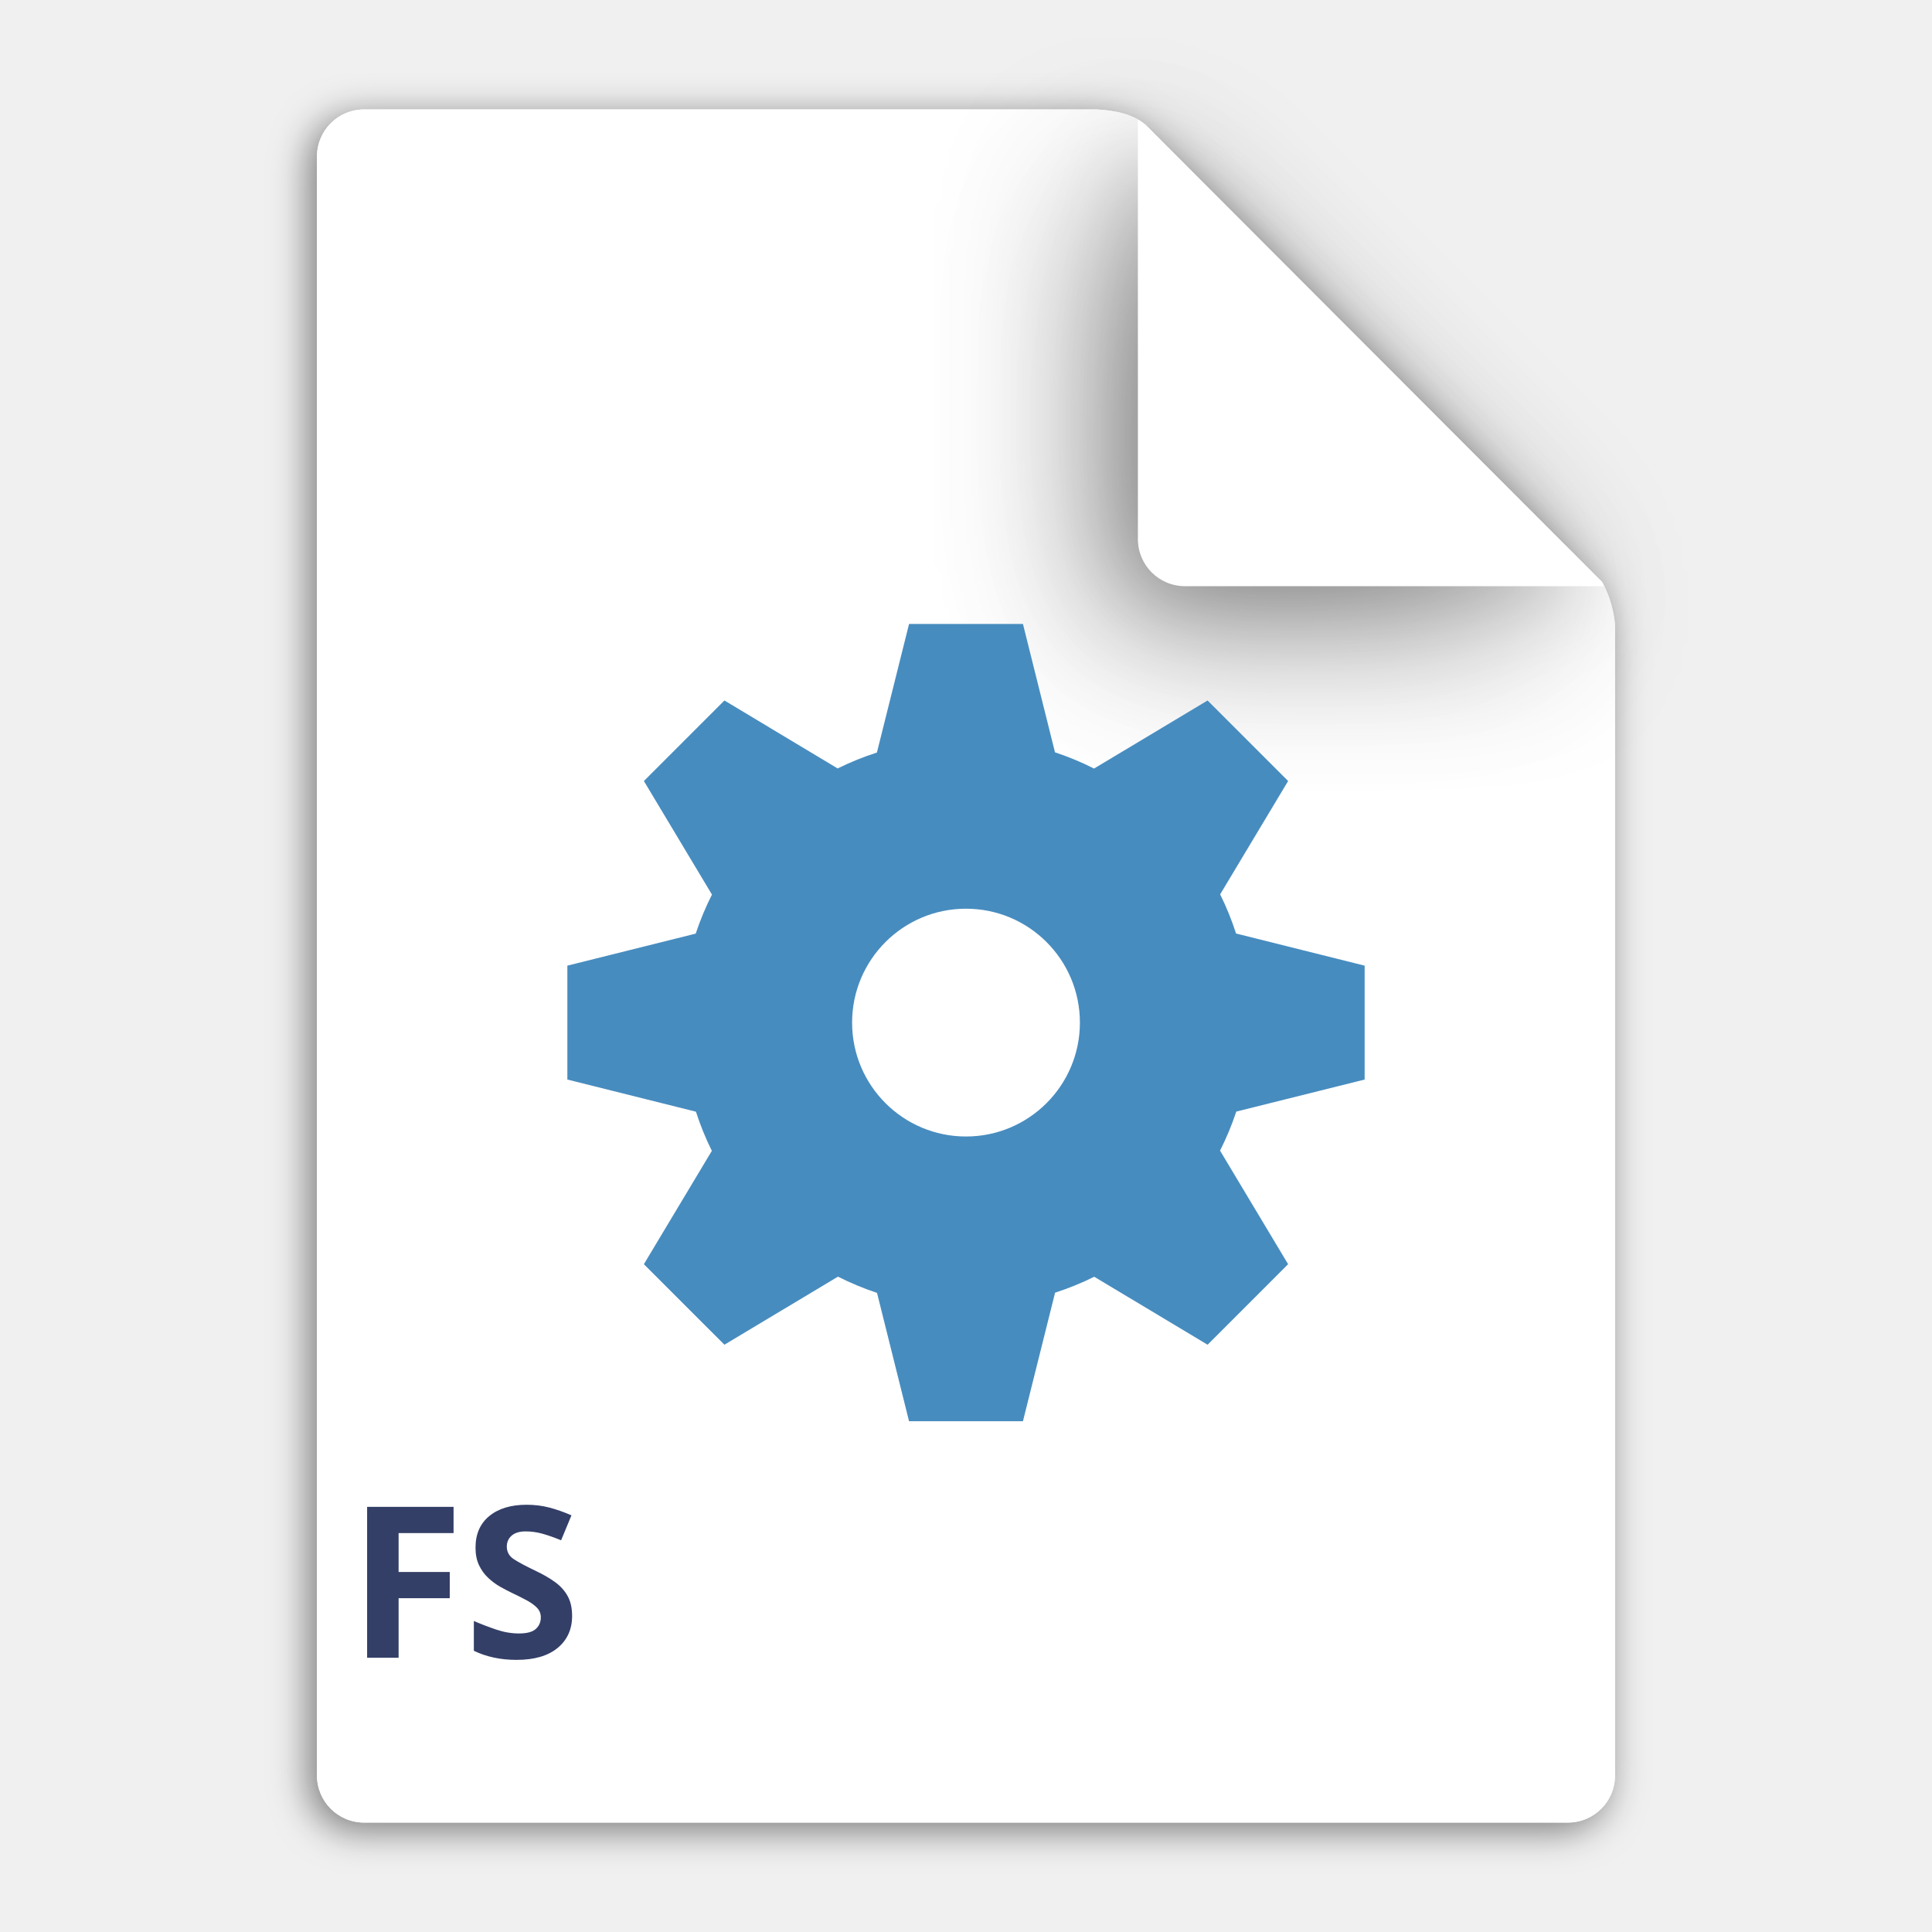
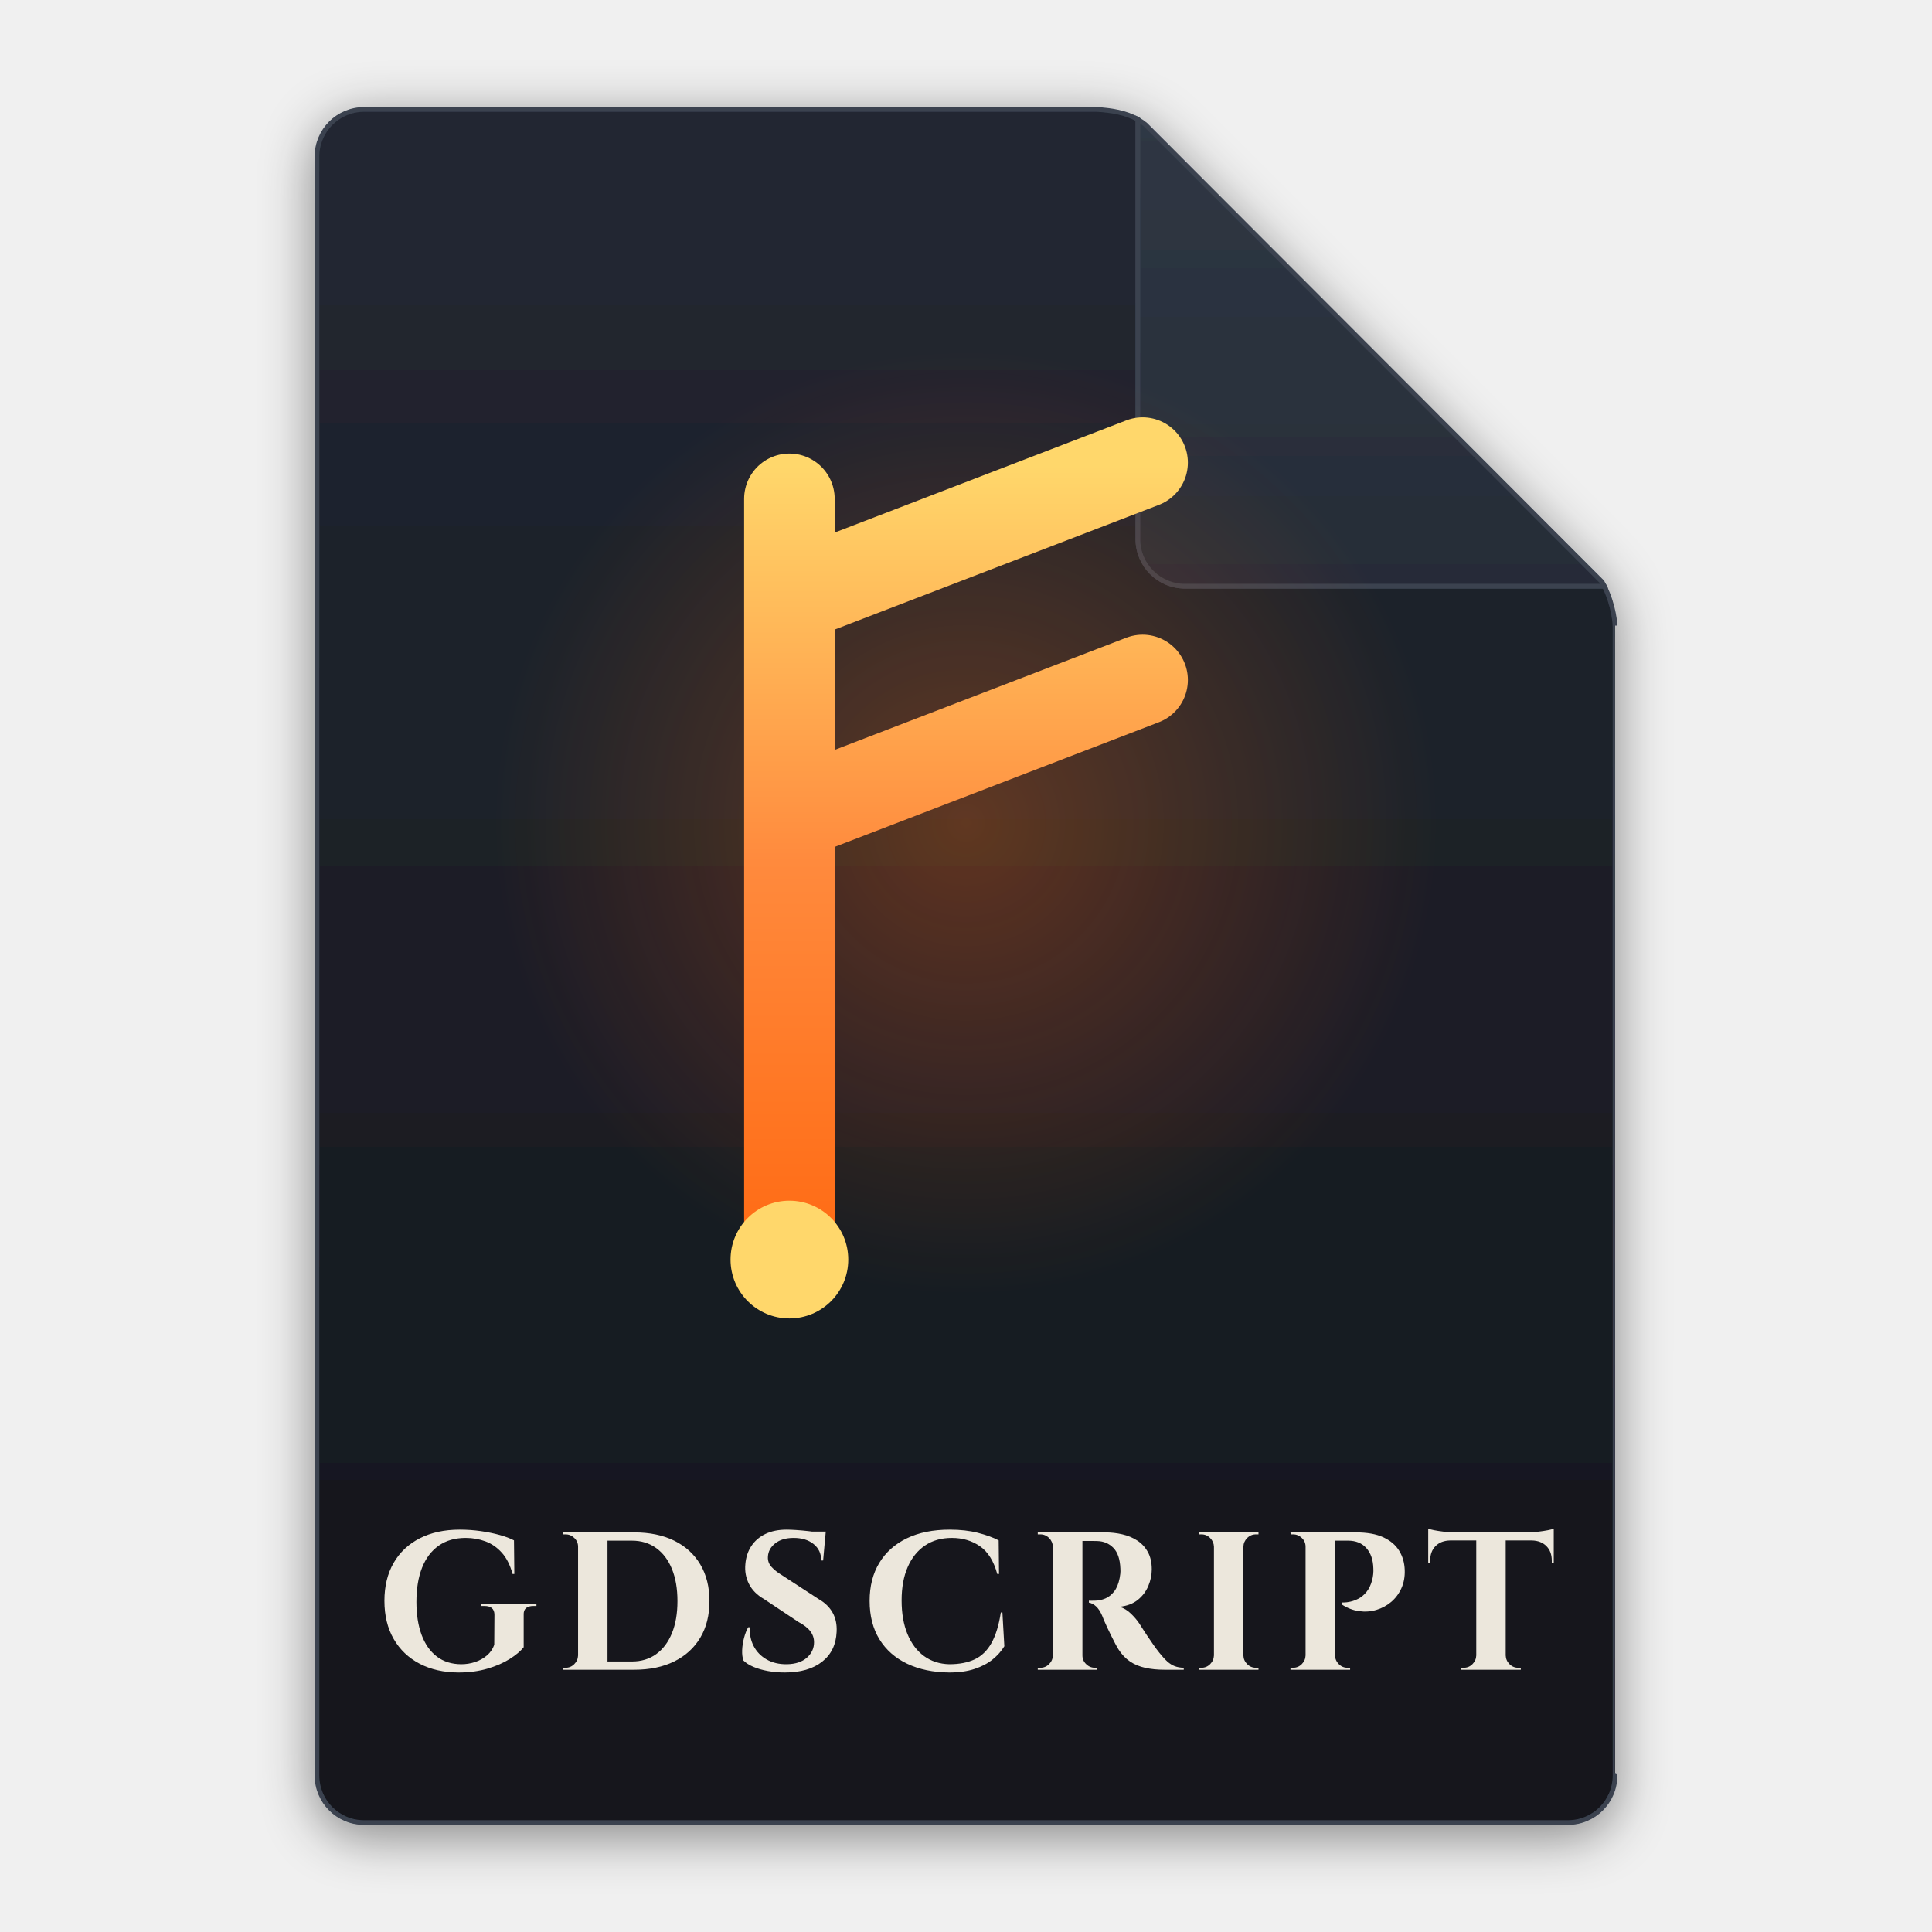
<svg xmlns="http://www.w3.org/2000/svg" width="1024" height="1024">
  <defs>
-     <filter id="a" width="1.076" height="1.057" x="-.041" y="-.026" color-interpolation-filters="sRGB">
-       <feFlood flood-color="#000" flood-opacity=".502" result="flood" />
-       <feGaussianBlur in="SourceGraphic" result="blur" stdDeviation="10" />
-       <feOffset dx="-4" dy="4" in="blur" result="offset" />
-       <feComposite in="flood" in2="offset" operator="in" result="comp1" />
-       <feComposite in="SourceGraphic" in2="comp1" result="comp2" />
-     </filter>
-     <filter id="b" width="2.262" height="2.261" x="-.68" y="-.582" color-interpolation-filters="sRGB">
-       <feFlood flood-color="#000" flood-opacity=".4" result="flood" />
-       <feGaussianBlur in="SourceGraphic" result="blur" stdDeviation="40" />
-       <feOffset dx="-20" dy="20" in="blur" result="offset" />
-       <feComposite in="flood" in2="offset" operator="in" result="comp1" />
-       <feComposite in="SourceGraphic" in2="comp1" result="fbSourceGraphic" />
-       <feColorMatrix in="fbSourceGraphic" result="fbSourceGraphicAlpha" values="0 0 0 -1 0 0 0 0 -1 0 0 0 0 -1 0 0 0 0 1 0" />
-       <feFlood flood-color="#000" flood-opacity=".2" result="flood" />
-       <feGaussianBlur in="fbSourceGraphic" result="blur" stdDeviation="20" />
-       <feOffset dx="-4" dy="4" in="blur" result="offset" />
-       <feComposite in="flood" in2="offset" operator="in" result="comp1" />
-       <feComposite in="fbSourceGraphic" in2="comp1" result="comp2" />
+     <linearGradient id="b" x1="0" x2="0" y1="0" y2="1">
+       <stop offset="0" stop-color="#222732" />
+       <stop offset="1" stop-color="#14161b" />
+     </linearGradient>
+     <linearGradient id="c" x1="0" x2="0" y1="0" y2="1">
+       <stop offset="0" stop-color="#2f3744" />
+       <stop offset="1" stop-color="#262c37" />
+     </linearGradient>
+     <linearGradient id="e" x1="0" x2="0" y1="0" y2="1">
+       <stop offset="0" stop-color="#ffd76b" />
+       <stop offset=".5" stop-color="#ff8a3d" />
+       <stop offset="1" stop-color="#ff6a13" />
+     </linearGradient>
+     <radialGradient id="d" cx=".5" cy=".46" r=".42">
+       <stop offset="0" stop-color="#ff6a13" stop-opacity=".3" />
+       <stop offset="1" stop-color="#ff6a13" stop-opacity="0" />
+     </radialGradient>
+     <filter id="a" width="1.4" height="1.4" x="-.2" y="-.2">
+       <feDropShadow dx="0" dy="6" flood-color="#000" flood-opacity=".45" stdDeviation="14" />
    </filter>
  </defs>
-   <path fill="#fff" d="m 193,58 c -13.85,-6.8e-5 -25,11.15 -25,25 v 858 c 0,13.85 11.15,25 25,25 h 638 c 13.85,0 25,-11.15 25,-25 0,0 -0.004,-609.403 -0.006,-609.404 -0.011,-0.54 -0.49,-11.635 -6.799,-23.109 L 727.166,186.282 607.137,66.078 C 600.033,60.162 590.478,58.524 581.41,58.002 Z" filter="url(#a)" />
-   <path fill="#fff" d="m 603.107,63.297 c -6.476,-3.684 -14.251,-4.866 -21.697,-5.295 L 193,58 c -13.85,-6.8e-5 -25,11.15 -25,25 v 858 c 0,13.85 11.15,25 25,25 h 638 c 13.85,0 25,-11.15 25,-25 0,0 -0.004,-609.403 -0.006,-609.404 -0.011,-0.505 -0.431,-10.253 -5.654,-20.904 H 628.107 c -13.85,0 -25,-11.15 -25,-25 z" />
-   <path fill="#fff" d="M 603.107,63.297 V 285.691 c 0,13.85 11.15,25 25,25 h 222.232 c -0.359,-0.732 -0.739,-1.468 -1.145,-2.205 L 727.166,186.281 607.137,66.078 c -1.27,-1.058 -2.619,-1.979 -4.029,-2.781 z" filter="url(#b)" />
-   <path fill="none" d="M0 0H1024V1024H0z" />
-   <text x="184.504" y="878.644" fill="#333f67" font-family="Montserrat" font-size="16" font-weight="800" letter-spacing="0" word-spacing="0">
-     <tspan x="184.504" y="878.644" font-size="112">FS</tspan>
-   </text>
-   <path fill="#478cbf" d="m 481.818,330.713 -17.037,68.149 a 150.92,150.92 0 0 0 -20.81,8.43 l -60.015,-36.021 -42.683,42.683 36.079,60.19 a 150.92,150.92 0 0 0 -8.608,20.693 l -68.031,16.978 v 60.368 l 68.149,17.037 a 150.92,150.92 0 0 0 8.43,20.752 l -36.021,60.072 42.683,42.683 60.19,-36.079 a 150.92,150.92 0 0 0 20.693,8.608 l 16.978,68.031 h 60.368 l 17.037,-68.149 a 150.92,150.92 0 0 0 20.752,-8.43 l 60.072,36.021 42.683,-42.683 -36.079,-60.19 a 150.92,150.92 0 0 0 8.608,-20.693 l 68.031,-16.978 V 511.817 L 655.138,494.78 a 150.92,150.92 0 0 0 -8.43,-20.752 l 36.021,-60.072 -42.683,-42.683 -60.19,36.079 a 150.92,150.92 0 0 0 -20.693,-8.608 l -16.978,-68.031 h -60.368 z m 30.184,150.92 A 60.368,60.368 0 0 1 572.37,542 60.368,60.368 0 0 1 512.002,602.368 60.368,60.368 0 0 1 451.634,542 60.368,60.368 0 0 1 512.002,481.632 Z" />
+   <g stroke="#3a4250" stroke-width="2.5" filter="url(#a)">
+     <path fill="url(#b)" d="m 603.107,63.297 c -6.476,-3.684 -14.251,-4.866 -21.697,-5.295 L 193,58 c -13.85,-6.8e-5 -25,11.15 -25,25 v 858 c 0,13.85 11.15,25 25,25 h 638 c 13.85,0 25,-11.15 25,-25 0,0 -0.004,-609.403 -0.006,-609.404 -0.011,-0.505 -0.431,-10.253 -5.654,-20.904 H 628.107 c -13.85,0 -25,-11.15 -25,-25 z" />
+     <path fill="url(#c)" d="M 603.107,63.297 V 285.691 c 0,13.85 11.15,25 25,25 h 222.232 c -0.359,-0.732 -0.739,-1.468 -1.145,-2.205 L 727.166,186.281 607.137,66.078 c -1.27,-1.058 -2.619,-1.979 -4.029,-2.781 z" />
+   </g>
+   <circle cx="512" cy="460" r="300" fill="url(#d)" />
+   <g transform="matrix(4.8 0 0 4.8 202.4 168.4)">
+     <path fill="none" stroke="url(#e)" stroke-linecap="round" stroke-linejoin="round" stroke-width="10" d="M45 20 45 104M45 31 84 16M45 55 84 40" />
+     <circle cx="45" cy="104" r="6.5" fill="#ffd76b" />
+   </g>
+   <path fill="#ece7dc" d="M78.472 -29.12V-11.96Q76.016 -8.84 71.076 -5.72Q66.136 -2.6 59.25 -0.572Q52.364 1.456 43.955 1.456Q32.173 1.415 23.339 -3.191Q14.504 -7.796 9.583 -16.304Q4.661 -24.811 4.661 -36.526Q4.661 -48.115 9.52 -56.58Q14.378 -65.045 23.37 -69.65Q32.363 -74.256 44.586 -74.256Q50.306 -74.256 55.735 -73.478Q61.163 -72.7 65.739 -71.435Q70.315 -70.17 73.331 -68.573L73.517 -50.752H72.581Q70.642 -57.857 66.896 -62.029Q63.15 -66.2 58.216 -68.036Q53.281 -69.873 47.743 -69.873Q39.26 -69.873 33.425 -65.758Q27.589 -61.642 24.603 -54.063Q21.617 -46.484 21.617 -35.895Q21.617 -25.874 24.382 -18.453Q27.147 -11.031 32.446 -7Q37.744 -2.968 45.344 -2.927Q49.225 -2.927 52.774 -4.114Q56.323 -5.3 59.026 -7.612Q61.728 -9.924 62.872 -13.238L62.976 -29.12Q62.976 -33.8 57.672 -33.8H56.008V-34.84H85.232V-33.8H83.672Q78.264 -33.8 78.472 -29.12Z M137.071 -72.8Q149.336 -72.8 158.276 -68.402Q167.216 -64.005 172.075 -55.82Q176.933 -47.636 176.933 -36.4Q176.933 -25.164 172.075 -17Q167.216 -8.836 158.276 -4.418Q149.336 0.0 137.071 0.0H112.29L112.186 -4.383Q115.217 -4.383 118.494 -4.383Q121.772 -4.383 124.868 -4.383Q127.964 -4.383 130.439 -4.383Q132.915 -4.383 134.362 -4.383Q135.809 -4.383 135.809 -4.383Q143.3 -4.383 148.705 -8.29Q154.109 -12.198 157.043 -19.37Q159.978 -26.542 159.978 -36.4Q159.978 -46.258 157.043 -53.43Q154.109 -60.602 148.684 -64.51Q143.26 -68.417 135.809 -68.417Q135.809 -68.417 134.289 -68.417Q132.77 -68.417 130.17 -68.417Q127.57 -68.417 124.37 -68.417Q121.17 -68.417 117.737 -68.417Q114.303 -68.417 111.146 -68.417V-72.8ZM122.897 -72.8V0.0H107.298V-72.8ZM107.61 -7.592V0.0H99.29V-1.04Q99.29 -1.04 99.966 -1.04Q100.642 -1.04 100.642 -1.04Q103.346 -1.04 105.27 -2.964Q107.194 -4.888 107.298 -7.592ZM107.61 -65.208H107.298Q107.298 -67.912 105.322 -69.836Q103.346 -71.76 100.642 -71.76Q100.642 -71.76 100.018 -71.76Q99.394 -71.76 99.394 -71.76L99.29 -72.8H107.61Z M217.875 -74.256Q219.918 -74.256 223.01 -74.048Q226.102 -73.84 229.343 -73.476Q232.583 -73.112 235.07 -72.748Q237.557 -72.384 238.452 -71.968L237.189 -57.898H236.19Q236.19 -63.332 232.158 -66.603Q228.126 -69.873 221.533 -69.873Q215.435 -69.873 211.772 -66.98Q208.11 -64.086 207.921 -59.871Q207.731 -56.821 209.815 -54.516Q211.899 -52.212 215.174 -50.239L235.031 -37.31Q239.793 -34.587 242.222 -30.249Q244.651 -25.911 244.335 -20.076Q243.893 -9.928 236.621 -4.236Q229.348 1.456 216.868 1.456Q212.226 1.456 207.93 0.683Q203.635 -0.089 200.273 -1.515Q196.912 -2.942 194.958 -4.895Q194.141 -7.128 194.267 -10.381Q194.393 -13.635 195.283 -16.959Q196.173 -20.284 197.469 -22.508H198.405Q198.011 -17.141 200.325 -12.621Q202.639 -8.101 207.206 -5.473Q211.772 -2.845 217.99 -2.927Q224.783 -3.049 228.576 -6.394Q232.368 -9.739 232.368 -14.59Q232.368 -17.795 230.413 -20.397Q228.457 -22.999 224.082 -25.335L205.945 -37.407Q200.362 -40.571 197.883 -45.476Q195.404 -50.381 195.972 -56.049Q196.414 -61.427 199.125 -65.546Q201.837 -69.665 206.576 -71.961Q211.316 -74.256 217.875 -74.256ZM238.578 -73.216 238.389 -71.032H226.128V-73.216Z M332.208 -30.368 333.233 -12.461Q330.908 -8.621 327.052 -5.484Q323.197 -2.347 317.506 -0.446Q311.816 1.456 304.009 1.456Q291.299 1.352 281.77 -3.17Q272.241 -7.692 267.035 -16.137Q261.829 -24.581 261.829 -36.504Q261.829 -48.156 266.951 -56.632Q272.073 -65.108 281.591 -69.682Q291.109 -74.256 304.317 -74.256Q312.644 -74.256 319.211 -72.575Q325.778 -70.895 330.228 -68.573L330.414 -50.752H329.478Q326.684 -61.041 320.307 -65.457Q313.93 -69.873 305.39 -69.873Q297.122 -69.873 291.172 -65.841Q285.222 -61.809 282.003 -54.409Q278.785 -47.008 278.785 -36.734Q278.785 -26.461 281.877 -18.945Q284.969 -11.429 290.626 -7.282Q296.283 -3.135 304.009 -2.927Q312.024 -2.927 317.527 -5.525Q323.03 -8.123 326.41 -14.163Q329.79 -20.202 331.376 -30.368Z M373.268 -72.8H386.669Q391.349 -72.8 395.808 -71.764Q400.267 -70.727 403.751 -68.432Q407.235 -66.137 409.302 -62.391Q411.369 -58.645 411.369 -53.185Q411.369 -48.824 409.566 -44.469Q407.763 -40.114 404.011 -37.065Q400.26 -34.015 394.321 -33.384Q397.667 -32.34 400.442 -29.631Q403.216 -26.921 404.966 -24.21Q405.092 -24.02 406.149 -22.34Q407.205 -20.659 408.832 -18.22Q410.459 -15.782 412.201 -13.29Q413.943 -10.797 415.44 -8.944Q417.709 -6.088 419.6 -4.383Q421.491 -2.678 423.556 -1.891Q425.621 -1.103 428.321 -1.04V0.0H418.181Q412.513 0.0 407.925 -1.014Q403.336 -2.028 399.839 -4.381Q396.342 -6.734 393.731 -10.794Q392.913 -12.094 391.92 -14.006Q390.926 -15.919 389.855 -18.075Q388.783 -20.232 387.827 -22.273Q386.87 -24.314 386.15 -25.985Q385.429 -27.657 385.095 -28.6Q383.687 -31.895 381.863 -33.573Q380.039 -35.252 378.052 -35.568V-36.608Q378.305 -36.608 379.254 -36.588Q380.203 -36.567 381.228 -36.608Q384.058 -36.649 386.714 -37.756Q389.37 -38.863 391.42 -41.466Q393.47 -44.07 394.358 -48.624Q394.544 -49.578 394.689 -50.852Q394.834 -52.126 394.73 -53.664Q394.436 -61.115 391.015 -64.601Q387.595 -68.087 382.465 -68.209Q381.005 -68.291 379.295 -68.27Q377.584 -68.25 376.199 -68.25Q374.813 -68.25 374.308 -68.25Q374.308 -68.291 374.048 -69.418Q373.788 -70.545 373.528 -71.673Q373.268 -72.8 373.268 -72.8ZM374.62 -72.8V0.0H358.957V-72.8ZM359.269 -7.592V0.0H350.949V-1.04Q351.076 -1.04 351.657 -1.04Q352.238 -1.04 352.301 -1.04Q355.005 -1.04 356.929 -2.964Q358.853 -4.888 358.957 -7.592ZM359.269 -65.208H358.957Q358.853 -67.912 356.929 -69.836Q355.005 -71.76 352.301 -71.76Q352.238 -71.76 351.657 -71.76Q351.076 -71.76 350.949 -71.76V-72.8H359.269ZM374.308 -7.592H374.62Q374.62 -4.888 376.596 -2.964Q378.572 -1.04 381.276 -1.04Q381.403 -1.04 381.932 -1.04Q382.461 -1.04 382.524 -1.04V0.0H374.308Z M459.929 -72.8V0.0H444.33V-72.8ZM444.642 -7.592V0.0H436.322V-1.04Q436.322 -1.04 436.998 -1.04Q437.674 -1.04 437.674 -1.04Q440.378 -1.04 442.302 -2.964Q444.226 -4.888 444.33 -7.592ZM444.642 -65.208H444.33Q444.226 -67.912 442.302 -69.836Q440.378 -71.76 437.674 -71.76Q437.674 -71.76 436.998 -71.76Q436.322 -71.76 436.322 -71.76V-72.8H444.642ZM459.617 -7.592H459.929Q460.033 -4.888 461.957 -2.964Q463.881 -1.04 466.585 -1.04Q466.585 -1.04 467.209 -1.04Q467.833 -1.04 467.937 -1.04V0.0H459.617ZM459.617 -65.208V-72.8H467.937V-71.76Q467.833 -71.76 467.209 -71.76Q466.585 -71.76 466.585 -71.76Q463.881 -71.76 461.957 -69.836Q460.033 -67.912 459.929 -65.208Z M507.141 -72.8H519.606Q528.535 -72.8 534.14 -70.187Q539.745 -67.574 542.503 -63.082Q545.261 -58.589 545.45 -52.854Q545.64 -47.502 543.673 -43.169Q541.706 -38.837 538.239 -35.921Q534.772 -33.005 530.378 -31.705Q525.984 -30.405 521.235 -31.065Q516.486 -31.724 512.029 -34.625V-35.665Q512.029 -35.665 513.324 -35.657Q514.618 -35.65 516.648 -36.09Q518.678 -36.53 520.925 -37.676Q523.172 -38.822 525.161 -41.223Q527.15 -43.624 528.187 -47.528Q528.562 -48.925 528.738 -50.609Q528.915 -52.293 528.811 -53.768Q528.643 -60.439 525.161 -64.428Q521.679 -68.417 515.402 -68.417H508.181Q508.181 -68.417 507.921 -69.513Q507.661 -70.609 507.401 -71.704Q507.141 -72.8 507.141 -72.8ZM508.493 -72.8V0.0H492.893V-72.8ZM493.205 -7.592V0.0H484.885V-1.04Q485.012 -1.04 485.593 -1.04Q486.174 -1.04 486.237 -1.04Q488.941 -1.04 490.865 -2.964Q492.789 -4.888 492.893 -7.592ZM493.205 -65.208H492.893Q492.893 -67.912 490.917 -69.836Q488.941 -71.76 486.237 -71.76Q486.174 -71.76 485.645 -71.76Q485.116 -71.76 484.989 -71.76L484.885 -72.8H493.205ZM508.181 -7.592H508.493Q508.597 -4.888 510.521 -2.964Q512.445 -1.04 515.149 -1.04Q515.275 -1.04 515.857 -1.04Q516.438 -1.04 516.501 -1.04V0.0H508.181Z M598.961 -72.488V0.0H583.362V-72.488ZM624.427 -72.904V-68.521H557.897V-72.904ZM624.427 -68.833V-56.621L623.387 -56.725V-57.861Q623.387 -62.671 620.525 -65.544Q617.663 -68.417 612.831 -68.521V-68.833ZM624.427 -74.776V-71.76L611.739 -72.904Q614.027 -72.904 616.575 -73.216Q619.123 -73.528 621.307 -73.944Q623.491 -74.36 624.427 -74.776ZM583.674 -7.592V0.0H575.354V-1.04Q575.354 -1.04 576.03 -1.04Q576.706 -1.04 576.706 -1.04Q579.41 -1.04 581.334 -2.964Q583.258 -4.888 583.362 -7.592ZM598.649 -7.592H598.961Q599.065 -4.888 600.989 -2.964Q602.913 -1.04 605.617 -1.04Q605.617 -1.04 606.293 -1.04Q606.969 -1.04 606.969 -1.04V0.0H598.649ZM569.492 -68.833V-68.521Q564.619 -68.417 561.778 -65.544Q558.937 -62.671 558.937 -57.861V-56.725L557.897 -56.621V-68.833ZM557.897 -74.776Q558.937 -74.36 561.069 -73.944Q563.201 -73.528 565.801 -73.216Q568.401 -72.904 570.585 -72.904L557.897 -71.76Z" transform="translate(199.09 885)" />
</svg>
